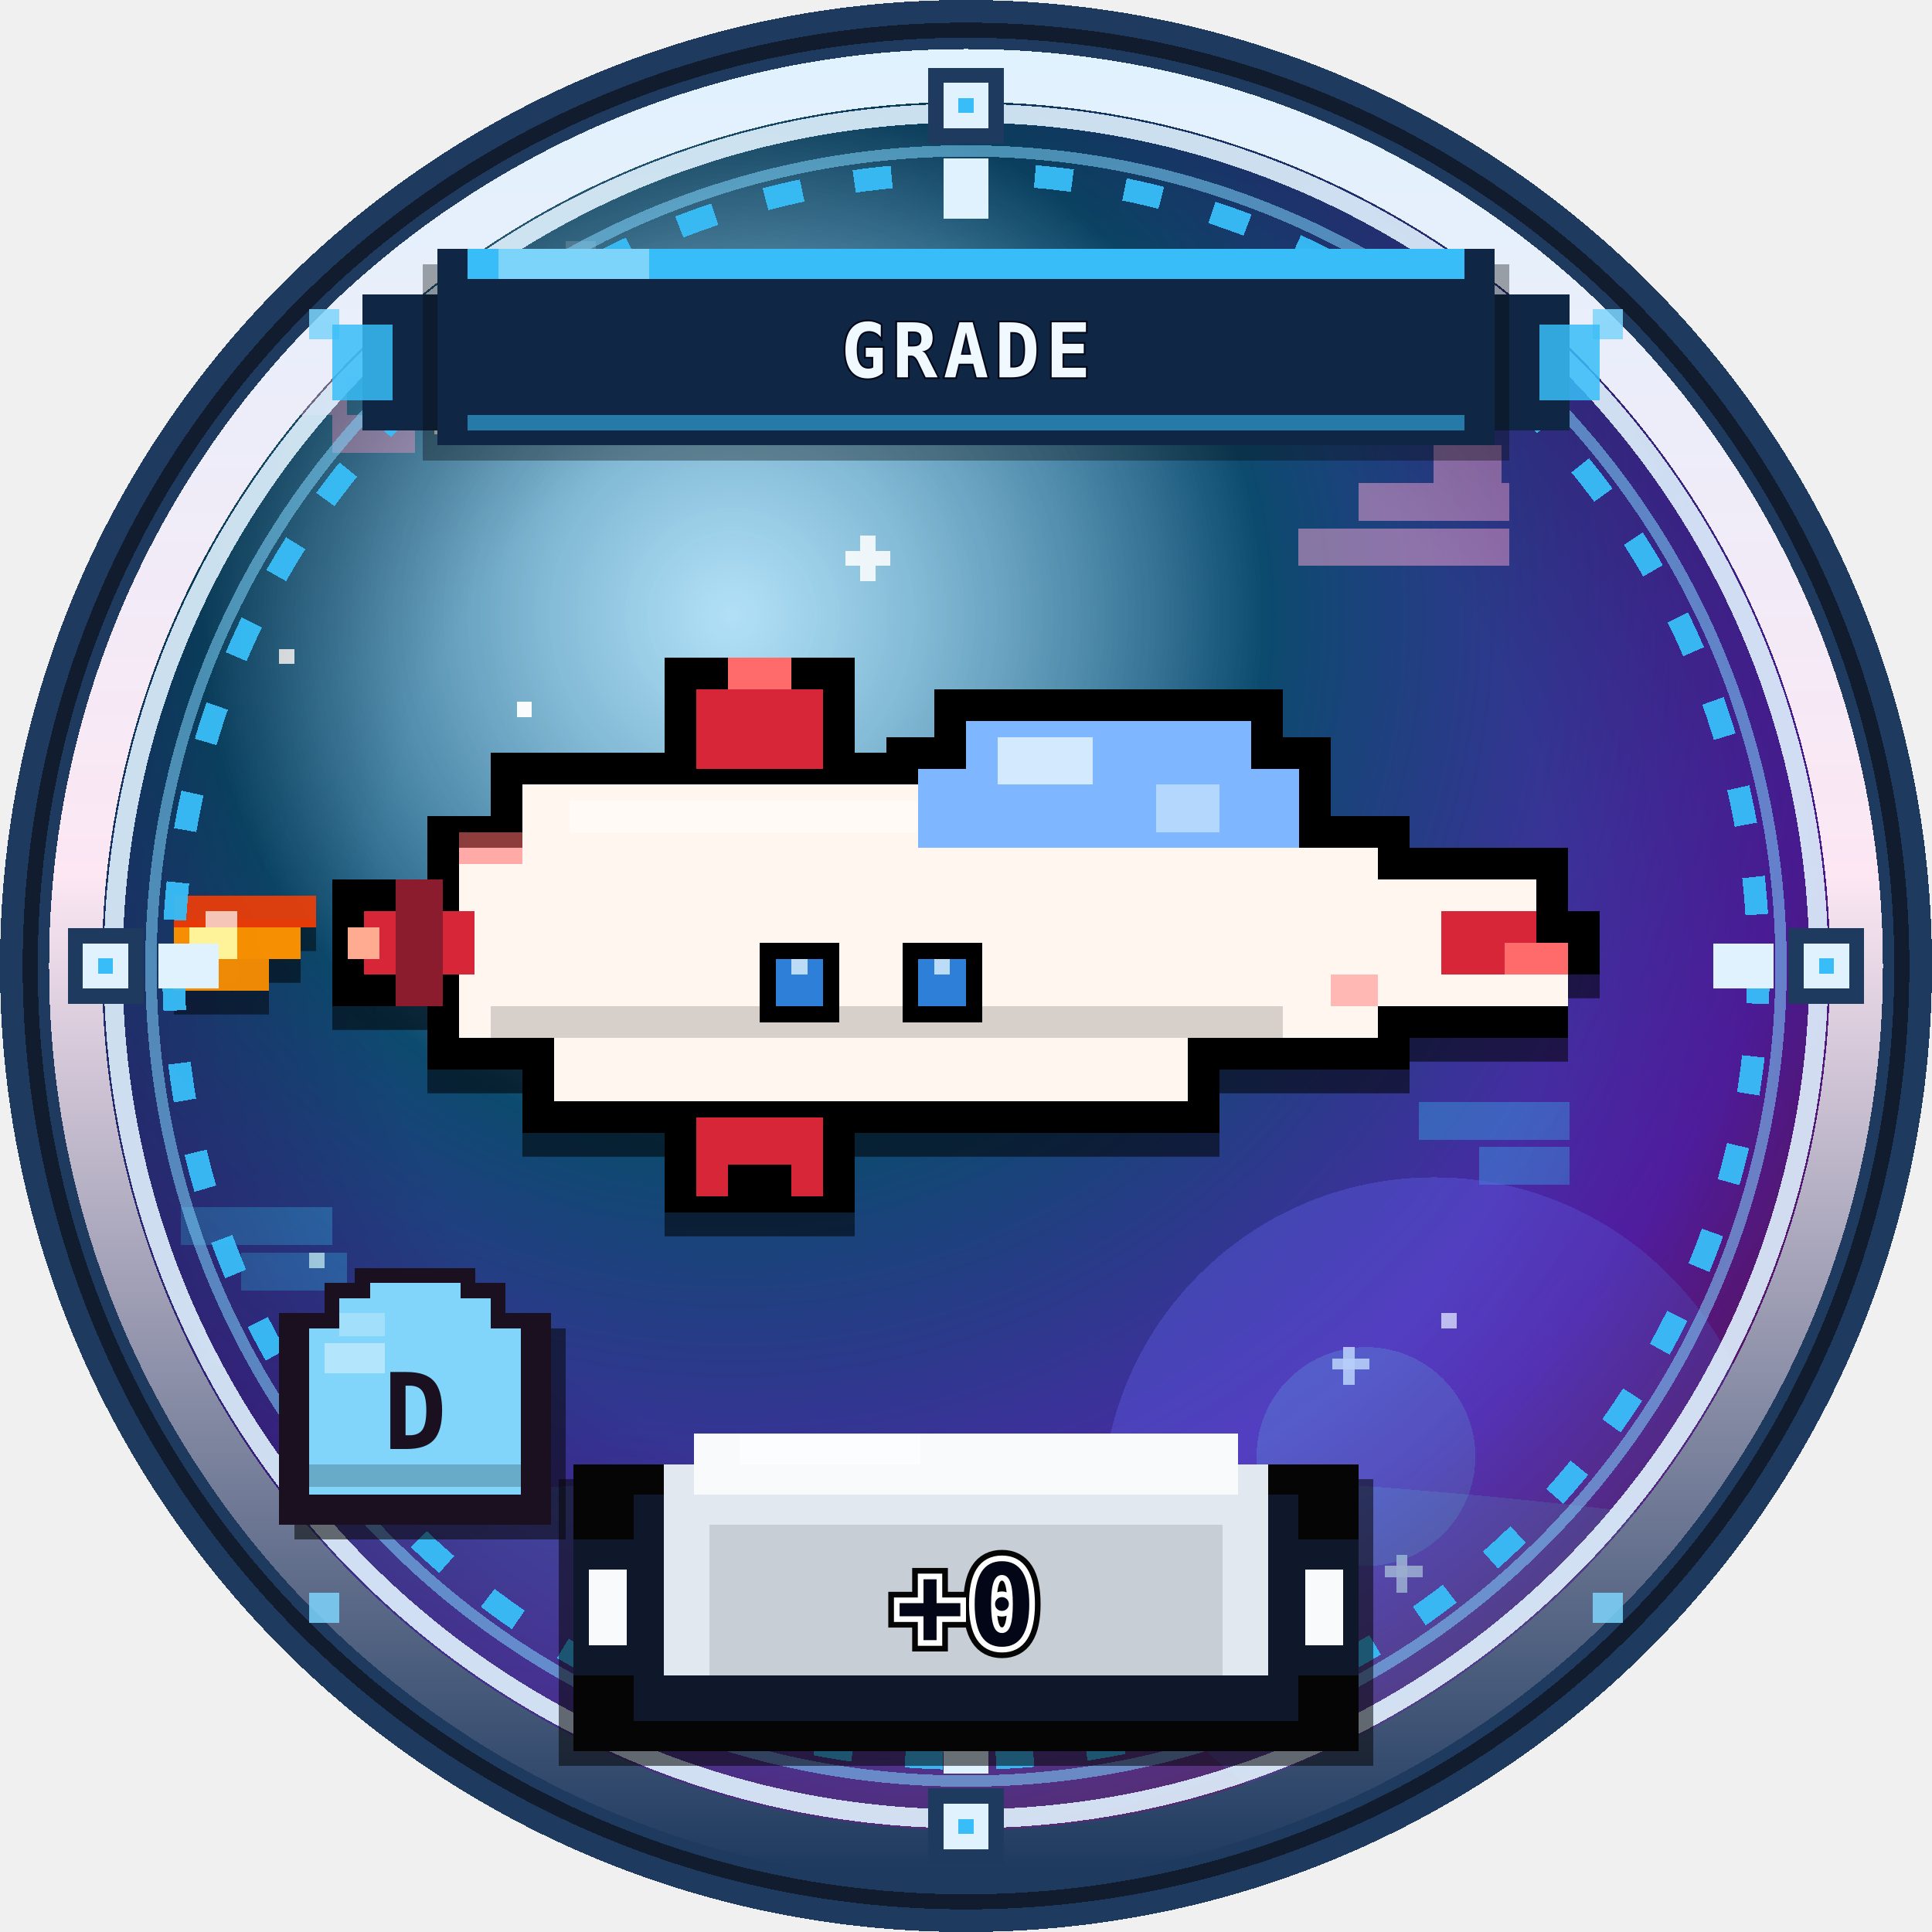
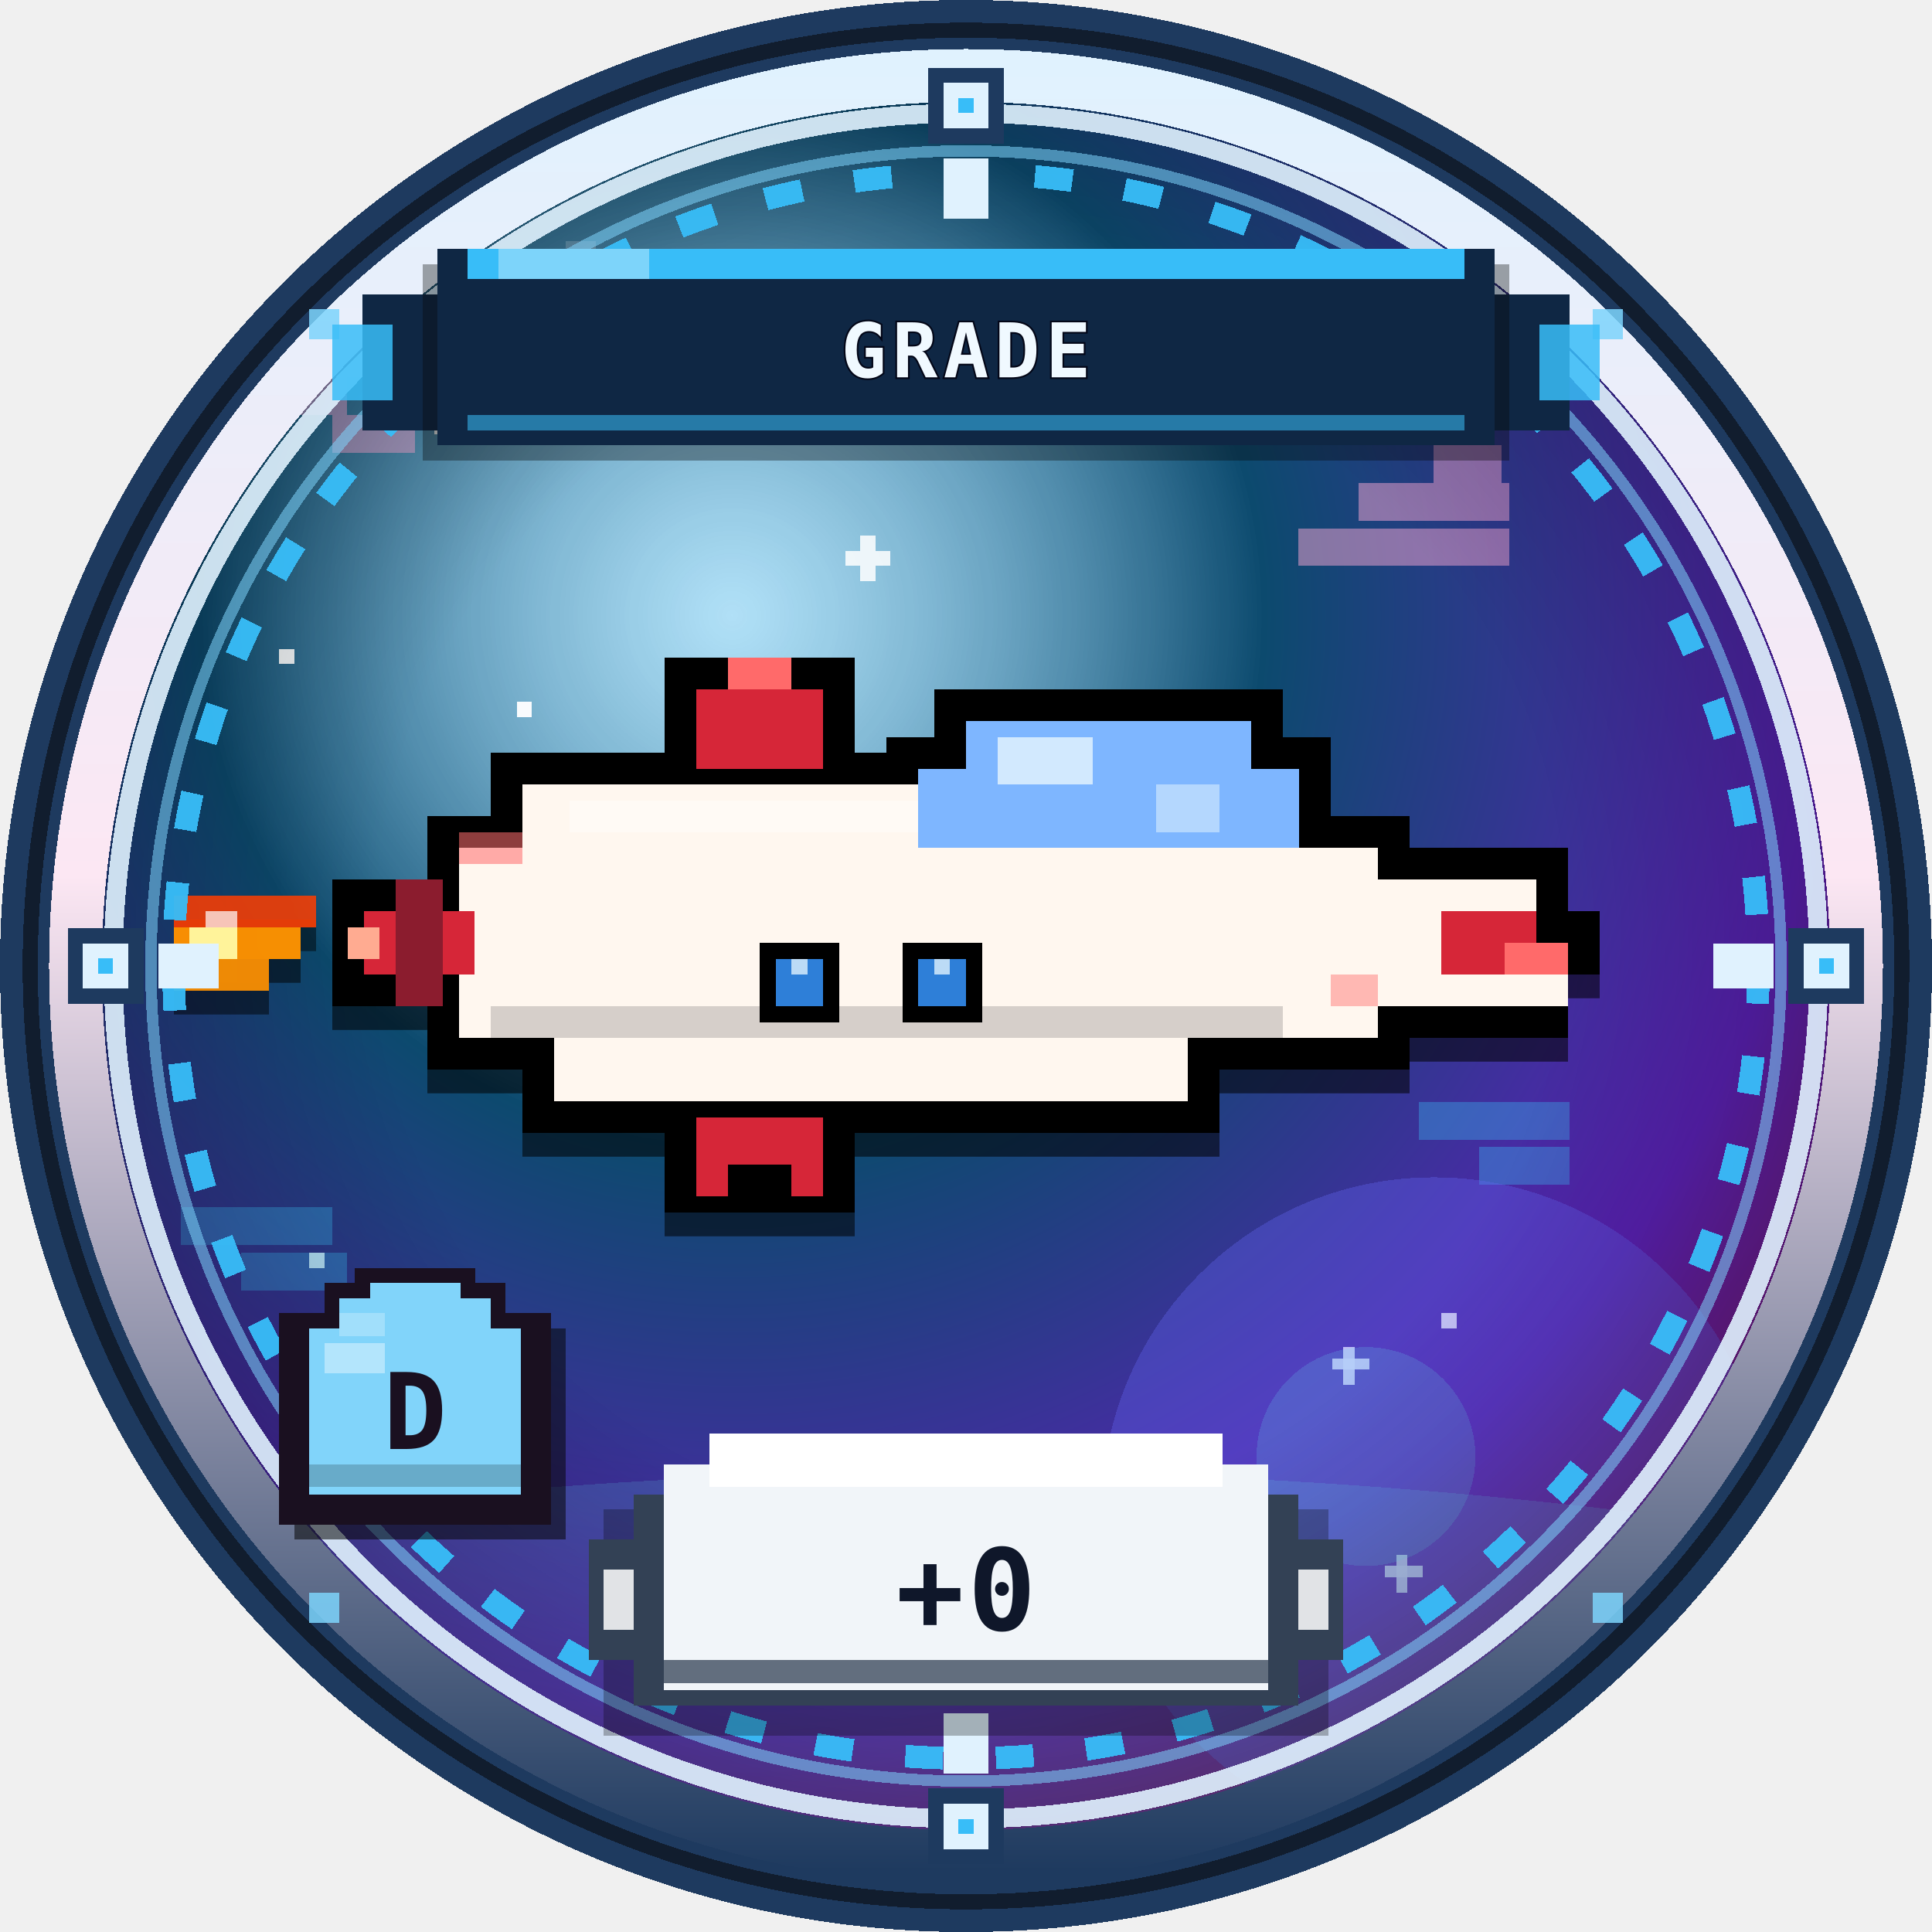
<svg xmlns="http://www.w3.org/2000/svg" viewBox="0 0 512 512" class="w-full h-full" shape-rendering="crispEdges">
  <defs>
    <radialGradient id="bg_badge_68" cx="38%" cy="32%" r="78%">
      <stop offset="0%" stop-color="#7dd3fc" stop-opacity="0.55" />
      <stop offset="35%" stop-color="#0c4a6e" />
      <stop offset="72%" stop-color="#5b21b6" />
      <stop offset="100%" stop-color="#9d174d" />
    </radialGradient>
    <linearGradient id="hull_badge_68" x1="0%" y1="0%" x2="100%" y2="0%">
      <stop offset="0%" stop-color="#e0e0e0" />
      <stop offset="50%" stop-color="#ffffff" />
      <stop offset="100%" stop-color="#d0d0d0" />
    </linearGradient>
    <linearGradient id="frame_badge_68" x1="0%" y1="0%" x2="100%" y2="100%">
      <stop offset="0%" stop-color="#e0f2fe" />
      <stop offset="50%" stop-color="#fce7f3" />
      <stop offset="100%" stop-color="#fef9c3" />
    </linearGradient>
    <linearGradient id="rim_badge_68" x1="0%" y1="0%" x2="0%" y2="100%">
      <stop offset="0%" stop-color="#e0f2fe" />
      <stop offset="45%" stop-color="#fce7f3" />
      <stop offset="100%" stop-color="#1e3a5f" />
    </linearGradient>
    <radialGradient id="vignette_badge_68" cx="50%" cy="48%" r="55%">
      <stop offset="55%" stop-color="#000000" stop-opacity="0" />
      <stop offset="100%" stop-color="#000000" stop-opacity="0.42" />
    </radialGradient>
    <filter id="shadow_badge_68" x="-50%" y="-50%" width="200%" height="200%">
      <feDropShadow dx="0" dy="6" stdDeviation="0" flood-color="#000" flood-opacity="0.55" />
    </filter>
    <filter id="glow_badge_68">
      <feGaussianBlur stdDeviation="1.2" result="blur" />
      <feComposite in="SourceGraphic" in2="blur" operator="over" />
    </filter>
    <filter id="text_glow_badge_68" x="-50%" y="-50%" width="200%" height="200%">
      <feGaussianBlur stdDeviation="2" result="blur" />
      <feMerge>
        <feMergeNode in="blur" />
        <feMergeNode in="SourceGraphic" />
      </feMerge>
    </filter>
    <clipPath id="clip_badge_68">
      <circle cx="256" cy="256" r="236" />
    </clipPath>
  </defs>
  <g clip-path="url(#clip_badge_68)">
    <rect width="512" height="512" fill="url(#bg_badge_68)" />
    <g fill="#ffffff" shape-rendering="crispEdges">
      <rect x="367" y="415" width="10" height="3" fill-opacity="0.9" />
      <rect x="370" y="412" width="3" height="10" fill-opacity="0.9" />
      <rect x="443" y="83" width="10" height="3" fill-opacity="0.9" />
      <rect x="446" y="80" width="3" height="10" fill-opacity="0.9" />
      <rect x="228" y="142" width="4" height="4" fill-opacity="0.85" />
      <rect x="224" y="146" width="12" height="4" fill-opacity="0.85" />
      <rect x="228" y="150" width="4" height="4" fill-opacity="0.85" />
      <rect x="177" y="425" width="4" height="4" fill-opacity="0.95" />
      <rect x="382" y="348" width="4" height="4" fill-opacity="0.95" />
      <rect x="74" y="172" width="4" height="4" fill-opacity="0.95" />
      <rect x="115" y="112" width="3" height="3" fill-opacity="0.95" />
      <rect x="272" y="248" width="10" height="3" fill-opacity="0.9" />
      <rect x="275" y="245" width="3" height="10" fill-opacity="0.9" />
      <rect x="439" y="426" width="10" height="3" fill-opacity="0.9" />
      <rect x="442" y="423" width="3" height="10" fill-opacity="0.9" />
      <rect x="313" y="272" width="4" height="4" fill-opacity="0.95" />
      <rect x="82" y="411" width="4" height="4" fill-opacity="0.95" />
      <rect x="344" y="68" width="3" height="3" fill-opacity="0.95" />
      <rect x="82" y="332" width="4" height="4" fill-opacity="0.95" />
      <rect x="45" y="411" width="4" height="4" fill-opacity="0.95" />
      <rect x="377" y="75" width="10" height="3" fill-opacity="0.9" />
      <rect x="380" y="72" width="3" height="10" fill-opacity="0.9" />
      <rect x="353" y="360" width="10" height="3" fill-opacity="0.9" />
      <rect x="356" y="357" width="3" height="10" fill-opacity="0.9" />
      <rect x="149" y="272" width="4" height="4" fill-opacity="0.85" />
      <rect x="145" y="276" width="12" height="4" fill-opacity="0.85" />
      <rect x="149" y="280" width="4" height="4" fill-opacity="0.85" />
      <rect x="137" y="186" width="4" height="4" fill-opacity="0.95" />
    </g>
    <g opacity="0.5" shape-rendering="crispEdges">
      <g fill="#f9a8d4">
        <rect x="56" y="100" width="36" height="10" />
        <rect x="72" y="90" width="44" height="10" />
        <rect x="88" y="110" width="22" height="10" />
        <rect x="360" y="128" width="40" height="10" />
        <rect x="344" y="140" width="56" height="10" />
        <rect x="380" y="118" width="18" height="10" />
      </g>
      <g fill="#38bdf8" opacity="0.7">
        <rect x="48" y="320" width="40" height="10" />
        <rect x="64" y="332" width="28" height="10" />
        <rect x="376" y="292" width="40" height="10" />
        <rect x="392" y="304" width="24" height="10" />
      </g>
      <g fill="url(#frame_badge_68)" opacity="0.45">
        <rect x="150" y="64" width="8" height="8" />
        <rect x="348" y="84" width="8" height="8" />
        <rect x="120" y="250" width="8" height="8" />
        <rect x="300" y="230" width="8" height="8" />
        <rect x="200" y="300" width="6" height="6" />
      </g>
    </g>
    <circle cx="380" cy="400" r="88" fill="#6366f1" fill-opacity="0.35" />
    <circle cx="362" cy="386" r="29" fill="#67e8f9" fill-opacity="0.18" />
    <path d="M-40 420 Q256 360 552 420 V520 H-40 Z" fill="#67e8f9" fill-opacity="0.16" />
    <rect width="512" height="512" fill="url(#vignette_badge_68)" />
  </g>
  <g transform="translate(256, 252) scale(1.05)" filter="url(#shadow_badge_68)">
    <g transform="translate(20, -2)" shape-rendering="crispEdges">
      <rect x="-140" y="-48" width="200" height="16" fill="#050505" />
      <rect x="-156" y="-32" width="248" height="64" fill="#050505" />
      <rect x="-132" y="32" width="176" height="16" fill="#050505" />
      <rect x="92" y="-24" width="40" height="48" fill="#050505" />
      <rect x="124" y="-8" width="16" height="16" fill="#050505" />
      <rect x="-180" y="-16" width="28" height="32" fill="#050505" />
      <rect x="-96" y="-72" width="48" height="28" fill="#050505" />
      <rect x="-96" y="40" width="48" height="28" fill="#050505" />
      <rect x="-28" y="-64" width="88" height="20" fill="#050505" />
      <rect x="-40" y="-52" width="112" height="28" fill="#050505" />
      <rect x="-132" y="-40" width="184" height="16" fill="#fff7ef" />
      <rect x="-148" y="-24" width="232" height="48" fill="#fff7ef" />
      <rect x="-124" y="24" width="160" height="16" fill="#fff7ef" />
      <rect x="84" y="-16" width="40" height="32" fill="#fff7ef" />
      <rect x="116" y="0" width="16" height="16" fill="#fff7ef" />
      <rect x="-140" y="16" width="200" height="8" fill="#1a1a22" opacity="0.18" />
      <rect x="-120" y="-36" width="140" height="8" fill="#ffffff" opacity="0.35" />
      <rect x="-88" y="-64" width="32" height="20" fill="#d62839" />
      <rect x="-80" y="-72" width="16" height="8" fill="#ff6b6b" />
      <rect x="-88" y="44" width="32" height="20" fill="#d62839" />
      <rect x="-80" y="56" width="16" height="8" fill="#050505" />
      <rect x="100" y="-8" width="24" height="16" fill="#d62839" />
      <rect x="116" y="0" width="16" height="8" fill="#ff6b6b" />
      <rect x="-172" y="-8" width="28" height="16" fill="#d62839" />
      <rect x="-164" y="-16" width="12" height="32" fill="#8b1e2d" />
      <rect x="-176" y="-4" width="8" height="8" fill="#ffab91" />
      <rect x="-20" y="-56" width="72" height="16" fill="#7eb6ff" />
      <rect x="-32" y="-44" width="96" height="20" fill="#7eb6ff" />
      <rect x="-12" y="-52" width="24" height="12" fill="#e0f2fe" opacity="0.85" />
      <rect x="28" y="-40" width="16" height="12" fill="#e0f2fe" opacity="0.55" />
      <rect x="-72" y="0" width="20" height="20" fill="#050505" />
      <rect x="-68" y="4" width="12" height="12" fill="#2f7fd8" />
      <rect x="-64" y="4" width="4" height="4" fill="#e0f2fe" opacity="0.8" />
      <rect x="-36" y="0" width="20" height="20" fill="#050505" />
      <rect x="-32" y="4" width="12" height="12" fill="#2f7fd8" />
      <rect x="-28" y="4" width="4" height="4" fill="#e0f2fe" opacity="0.8" />
      <rect x="-148" y="-28" width="16" height="8" fill="#ff6b6b" opacity="0.55" />
      <rect x="72" y="8" width="12" height="8" fill="#ff6b6b" opacity="0.45" />
      <rect x="-220" y="-12" width="36" height="8" fill="#ff3d00" opacity="0.85" />
      <rect x="-220" y="-4" width="32" height="8" fill="#ff9100" opacity="0.95" />
      <rect x="-220" y="4" width="24" height="8" fill="#ff9100" opacity="0.9" />
      <rect x="-216" y="-4" width="12" height="8" fill="#fff59d" opacity="0.98" />
      <rect x="-212" y="-8" width="8" height="4" fill="#ffffff" opacity="0.7" />
    </g>
  </g>
  <g shape-rendering="crispEdges" id="frame_badge_68_chrome">
    <circle cx="256" cy="256" r="248" fill="none" stroke="#1e3a5f" stroke-width="16" />
    <circle cx="256" cy="256" r="248" fill="none" stroke="#050505" stroke-width="4" opacity="0.55" />
    <circle cx="256" cy="256" r="236" fill="none" stroke="url(#rim_badge_68)" stroke-width="14" />
    <circle cx="256" cy="256" r="226" fill="none" stroke="#e0f2fe" stroke-width="5" opacity="0.9" />
    <circle cx="256" cy="256" r="216" fill="none" stroke="#7dd3fc" stroke-width="3" opacity="0.55" />
    <circle cx="256" cy="256" r="210" fill="none" stroke="#38bdf8" stroke-width="6" stroke-dasharray="10 14" opacity="0.95" />
    <rect x="250" y="42" width="12" height="16" fill="#e0f2fe" />
    <rect x="250" y="454" width="12" height="16" fill="#e0f2fe" />
    <rect x="42" y="250" width="16" height="12" fill="#e0f2fe" />
    <rect x="454" y="250" width="16" height="12" fill="#e0f2fe" />
    <rect x="246" y="18" width="20" height="20" fill="#1e3a5f" />
    <rect x="250" y="22" width="12" height="12" fill="#e0f2fe" />
    <rect x="254" y="26" width="4" height="4" fill="#38bdf8" />
    <rect x="474" y="246" width="20" height="20" fill="#1e3a5f" />
    <rect x="478" y="250" width="12" height="12" fill="#e0f2fe" />
    <rect x="482" y="254" width="4" height="4" fill="#38bdf8" />
    <rect x="246" y="474" width="20" height="20" fill="#1e3a5f" />
    <rect x="250" y="478" width="12" height="12" fill="#e0f2fe" />
    <rect x="254" y="482" width="4" height="4" fill="#38bdf8" />
    <rect x="18" y="246" width="20" height="20" fill="#1e3a5f" />
    <rect x="22" y="250" width="12" height="12" fill="#e0f2fe" />
    <rect x="26" y="254" width="4" height="4" fill="#38bdf8" />
    <rect x="82" y="82" width="8" height="8" fill="#7dd3fc" opacity="0.85" />
    <rect x="422" y="82" width="8" height="8" fill="#7dd3fc" opacity="0.85" />
    <rect x="82" y="422" width="8" height="8" fill="#7dd3fc" opacity="0.85" />
    <rect x="422" y="422" width="8" height="8" fill="#7dd3fc" opacity="0.85" />
  </g>
  <g shape-rendering="crispEdges" id="name_badge_68">
    <rect x="96" y="78" width="20" height="36" fill="#0f2744" />
    <rect x="396" y="78" width="20" height="36" fill="#0f2744" />
    <rect x="88" y="86" width="16" height="20" fill="#38bdf8" opacity="0.85" />
    <rect x="408" y="86" width="16" height="20" fill="#38bdf8" opacity="0.85" />
    <rect x="112" y="70" width="288" height="52" fill="#050505" opacity="0.35" />
    <rect x="116" y="66" width="280" height="52" fill="#0f2744" />
    <rect x="124" y="74" width="264" height="36" fill="#0f2744" />
    <rect x="124" y="66" width="264" height="8" fill="#38bdf8" />
    <rect x="132" y="66" width="40" height="8" fill="#ffffff" opacity="0.35" />
    <rect x="124" y="110" width="264" height="4" fill="#38bdf8" opacity="0.55" />
    <text x="256" y="100" font-family="Galmuri11, monospace" font-size="20" font-weight="bold" fill="#f0f9ff" stroke="#020617" stroke-width="0.9" paint-order="stroke" text-anchor="middle" letter-spacing="1.5">GRADE</text>
  </g>
  <g shape-rendering="crispEdges" id="grade_badge_68">
    <rect x="78" y="352" width="72" height="56" fill="#050505" opacity="0.55" />
    <rect x="74" y="348" width="72" height="56" fill="#1a1020" />
    <rect x="86" y="340" width="48" height="12" fill="#1a1020" />
    <rect x="94" y="336" width="32" height="8" fill="#1a1020" />
    <rect x="82" y="352" width="56" height="44" fill="#81d4fa" />
    <rect x="90" y="344" width="40" height="12" fill="#81d4fa" />
    <rect x="98" y="340" width="24" height="8" fill="#81d4fa" />
    <rect x="86" y="356" width="16" height="8" fill="#ffffff" opacity="0.4" />
    <rect x="90" y="348" width="12" height="6" fill="#ffffff" opacity="0.25" />
    <rect x="82" y="388" width="56" height="6" fill="#050505" opacity="0.2" />
    <text x="110" y="384" font-family="Galmuri11, monospace" font-size="28" font-weight="bold" fill="#1a1020" text-anchor="middle">D</text>
  </g>
  <g shape-rendering="crispEdges" id="enhance_badge_68">
-     <rect x="148" y="392" width="216" height="76" fill="#050505" opacity="0.55" />
-     <rect x="152" y="388" width="208" height="76" fill="#050505" />
-     <rect x="152" y="408" width="18" height="36" fill="#0f172a" />
-     <rect x="342" y="408" width="18" height="36" fill="#0f172a" />
-     <rect x="156" y="416" width="10" height="20" fill="#f8fafc" />
-     <rect x="346" y="416" width="10" height="20" fill="#f8fafc" />
-     <rect x="168" y="396" width="176" height="60" fill="#0f172a" />
-     <rect x="176" y="388" width="160" height="64" fill="#e2e8f0" />
-     <rect x="184" y="380" width="144" height="16" fill="#f8fafc" />
-     <rect x="196" y="380" width="48" height="8" fill="#ffffff" opacity="0.55" />
-     <rect x="188" y="404" width="136" height="40" fill="#050505" opacity="0.12" />
-     <rect x="176" y="444" width="160" height="8" fill="#0f172a" />
-     <text x="256" y="436" font-family="Galmuri11, monospace" font-size="30" font-weight="bold" fill="none" stroke="#050505" stroke-width="6" paint-order="stroke" text-anchor="middle" letter-spacing="1">+0</text>
-     <text x="256" y="436" font-family="Galmuri11, monospace" font-size="30" font-weight="bold" fill="#020617" stroke="#ffffff" stroke-width="3" paint-order="stroke" text-anchor="middle" letter-spacing="1">+0</text>
+     <rect x="160" y="400" width="192" height="60" fill="#050505" opacity="0.28" />
+     <rect x="156" y="408" width="16" height="32" fill="#334155" />
+     <rect x="340" y="408" width="16" height="32" fill="#334155" />
+     <rect x="160" y="416" width="8" height="16" fill="#ffffff" opacity="0.85" />
+     <rect x="344" y="416" width="8" height="16" fill="#ffffff" opacity="0.85" />
+     <rect x="168" y="396" width="176" height="56" fill="#334155" />
+     <rect x="176" y="388" width="160" height="60" fill="#f1f5f9" />
+     <rect x="188" y="380" width="136" height="14" fill="#ffffff" />
+     <rect x="200" y="380" width="40" height="6" fill="#ffffff" opacity="0.45" />
+     <rect x="176" y="440" width="160" height="6" fill="#334155" opacity="0.75" />
+     <text x="256" y="432" font-family="Galmuri11, monospace" font-size="30" font-weight="bold" fill="#0f172a" text-anchor="middle" letter-spacing="1">+0</text>
  </g>
</svg>
